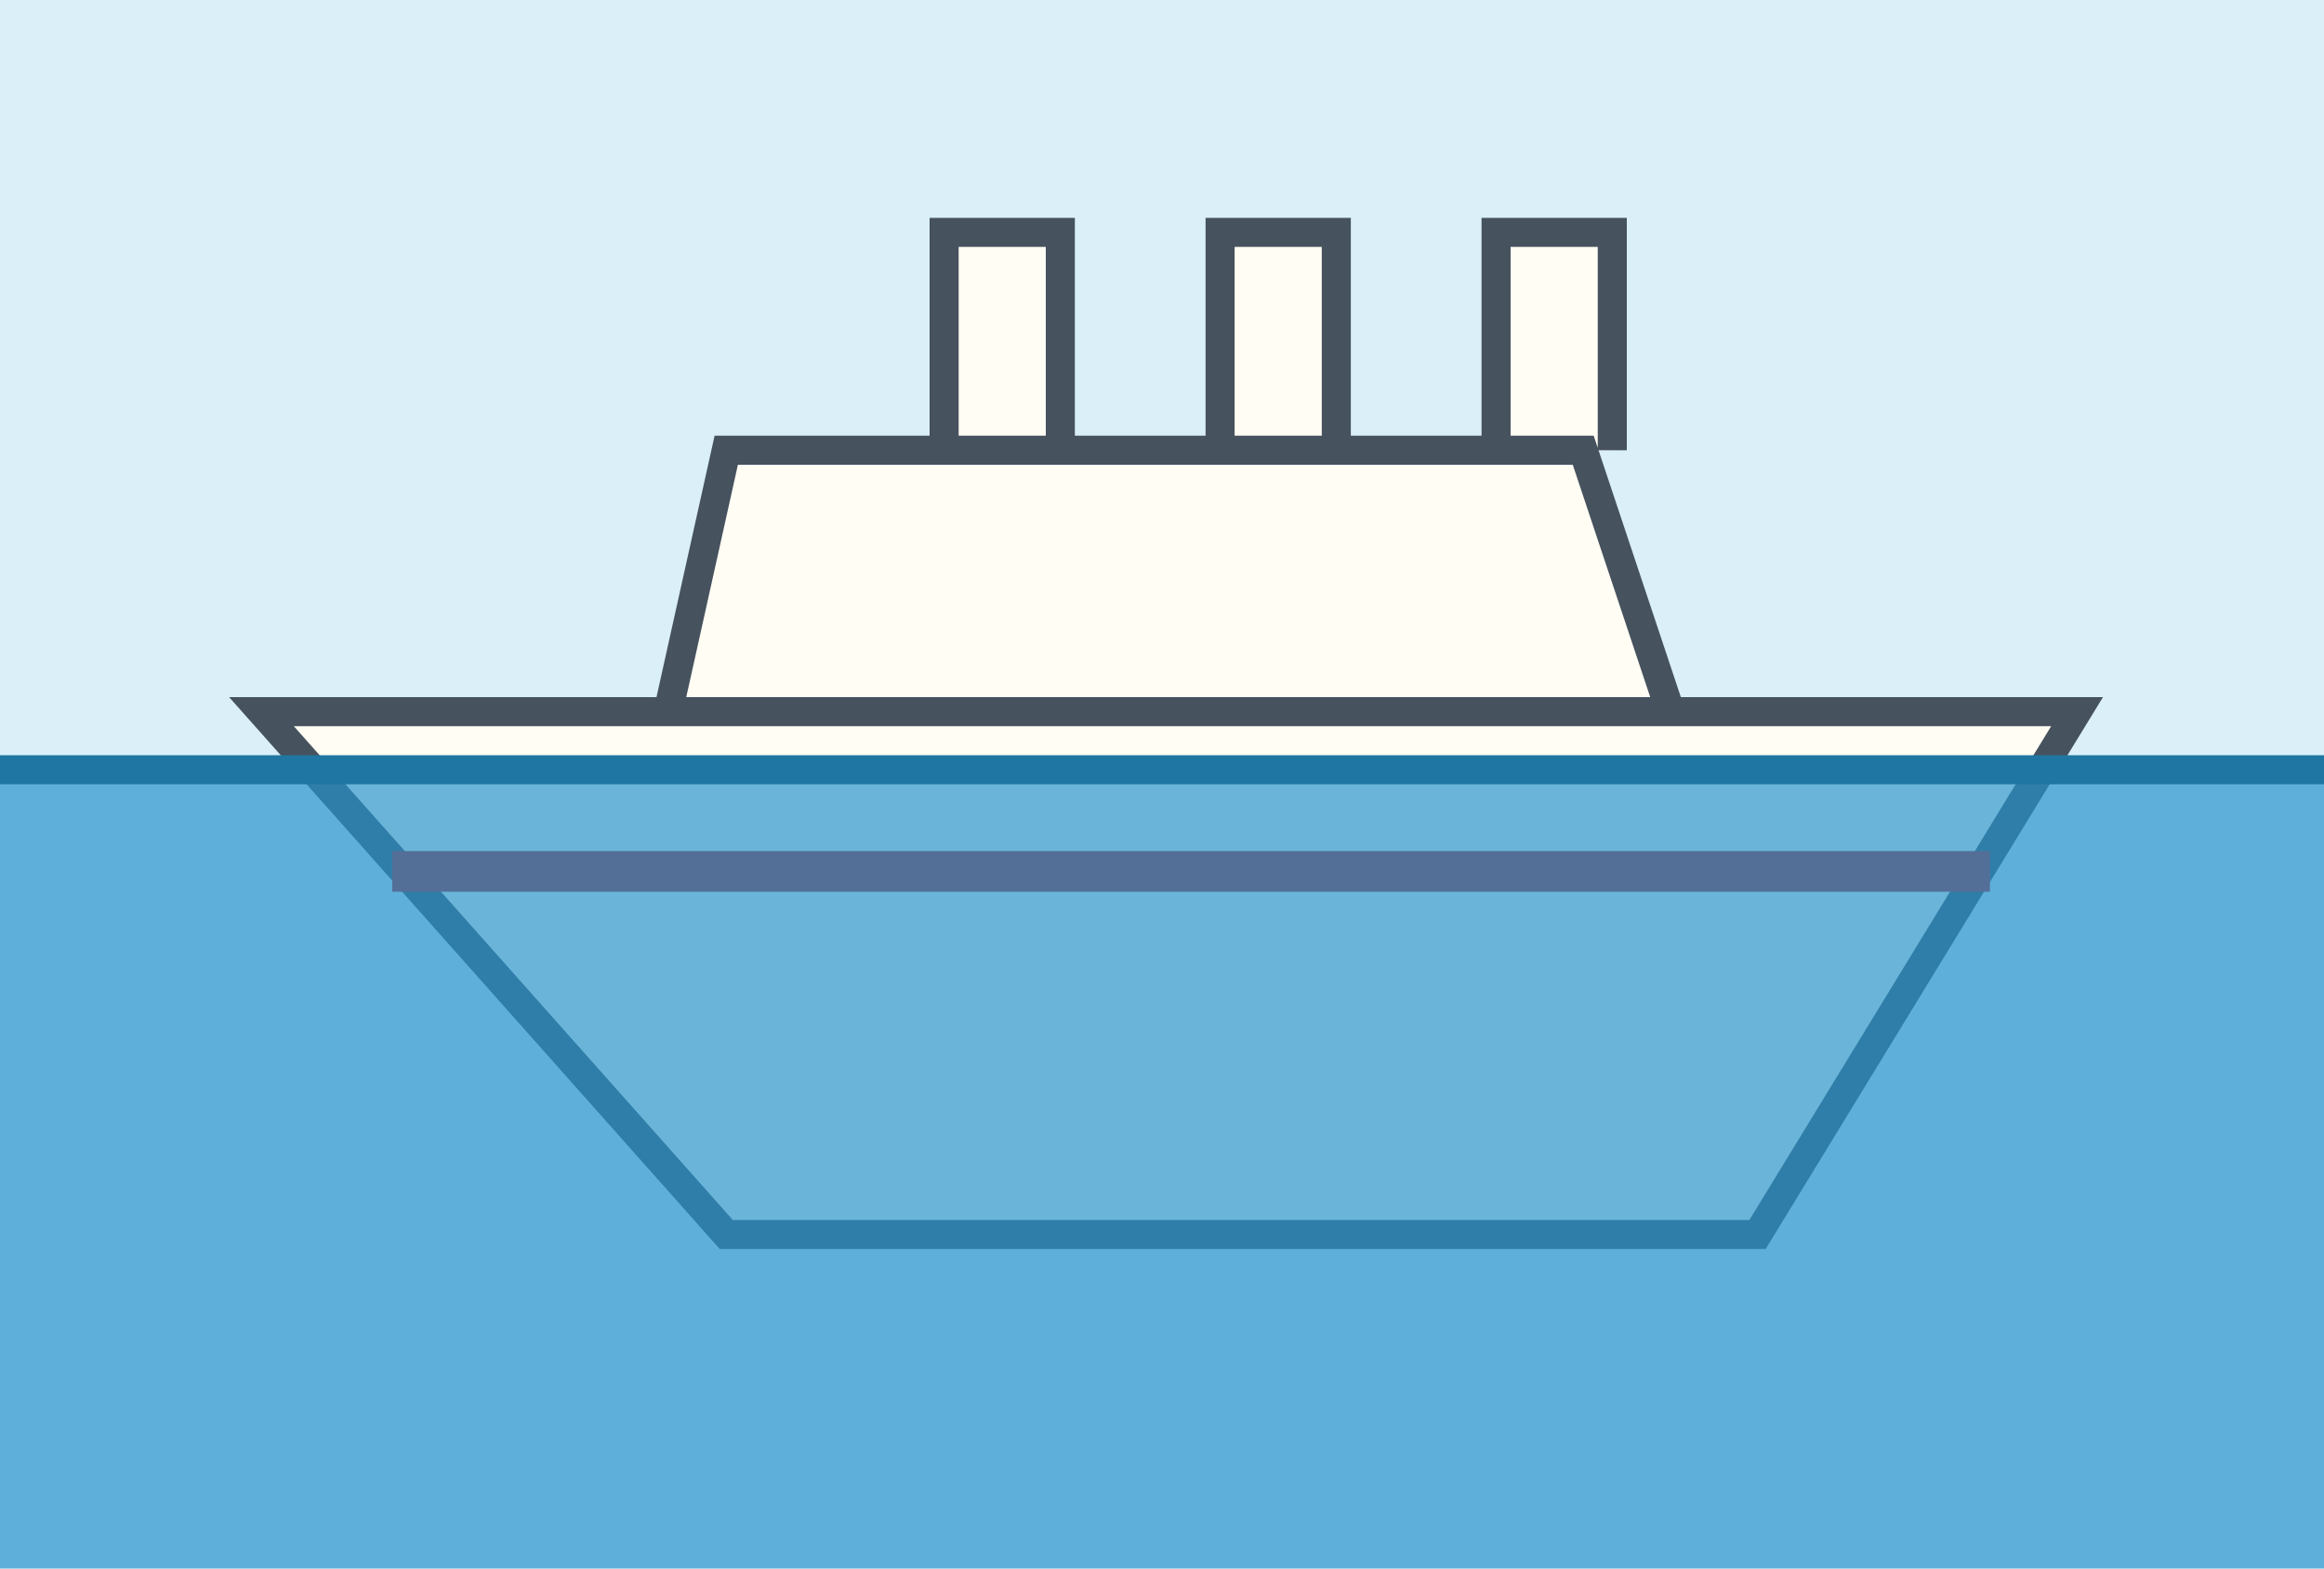
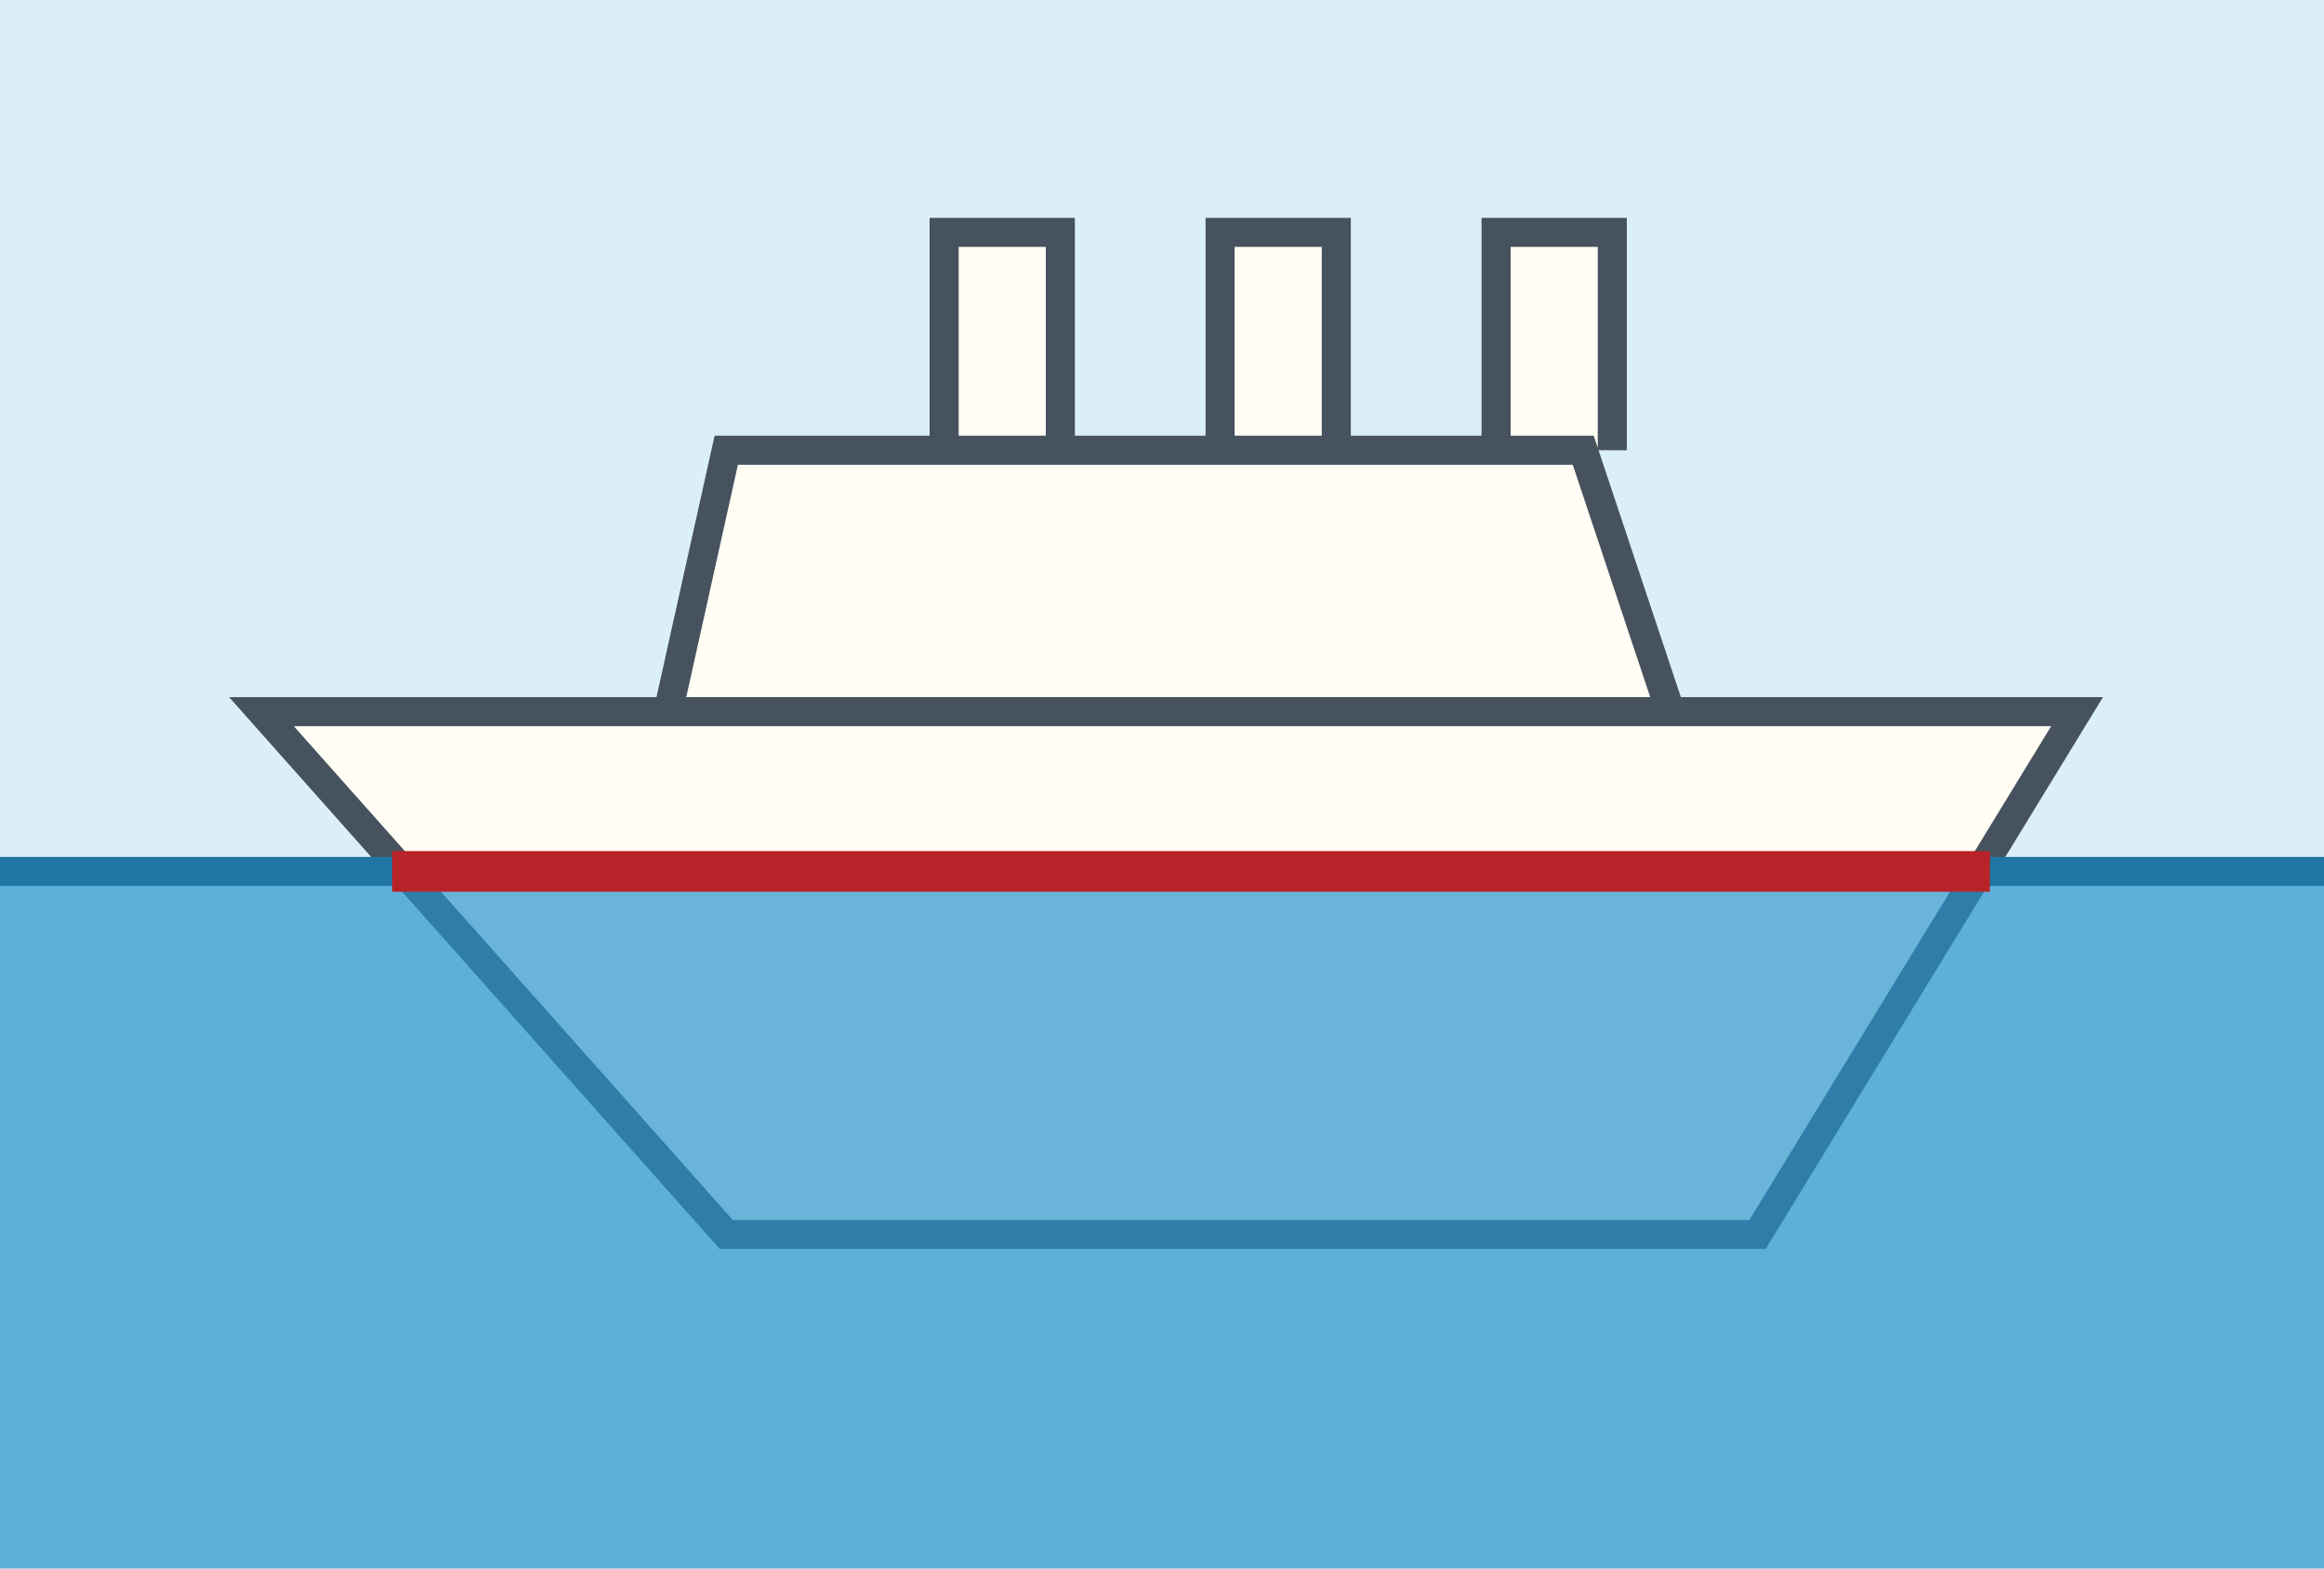
<svg xmlns="http://www.w3.org/2000/svg" width="160" height="108" viewBox="0 0 160 108">
  <rect width="160" height="108" fill="#daeff8" />
  <g transform="rotate(0 80 55)">
    <path d="M46 49l4-18h59l6 18M65 31v-15h8v15m11 0V16h8v15m11 0V16h8v15" fill="#fffdf4" stroke="#46525e" stroke-width="2" />
    <path fill="#fffdf4" stroke="#46525e" stroke-width="2" d="M18 49h125l-22 36H50z" />
-     <path d="M27 60h110" stroke="#b72329" stroke-width="2.8" />
  </g>
-   <path fill="#2493cc" opacity=".68" d="M0 53h160v55H0z" />
-   <path stroke="#2076a2" stroke-width="2" d="M0 53h160" />
+   <path fill="#2493cc" opacity=".68" d="M0 60h160v48H0z" />
+   <path stroke="#2076a2" stroke-width="2" d="M0 60h160" />
+   <path transform="rotate(0 80 55)" d="M27 60h110" stroke="#b72329" stroke-width="2.8" />
</svg>
